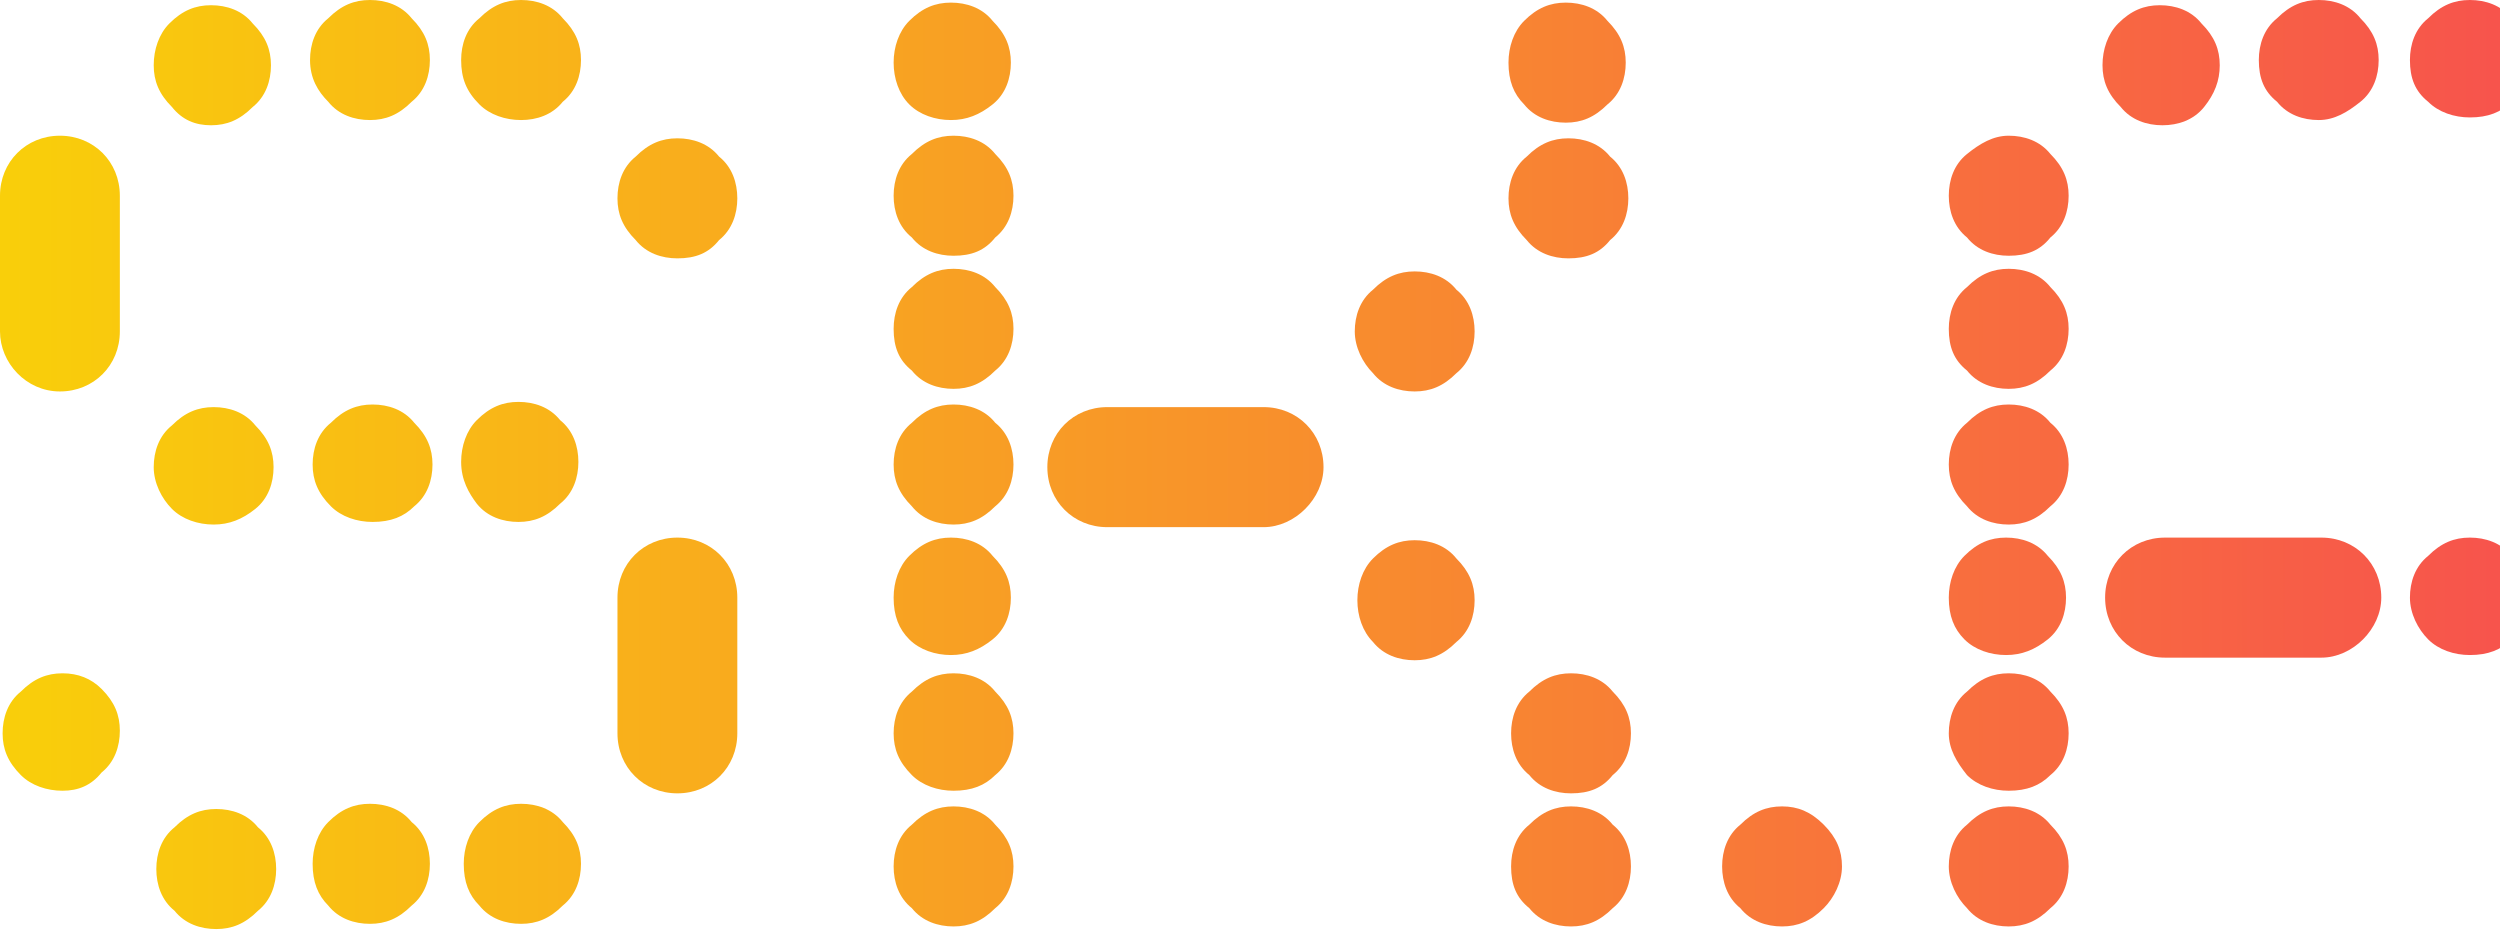
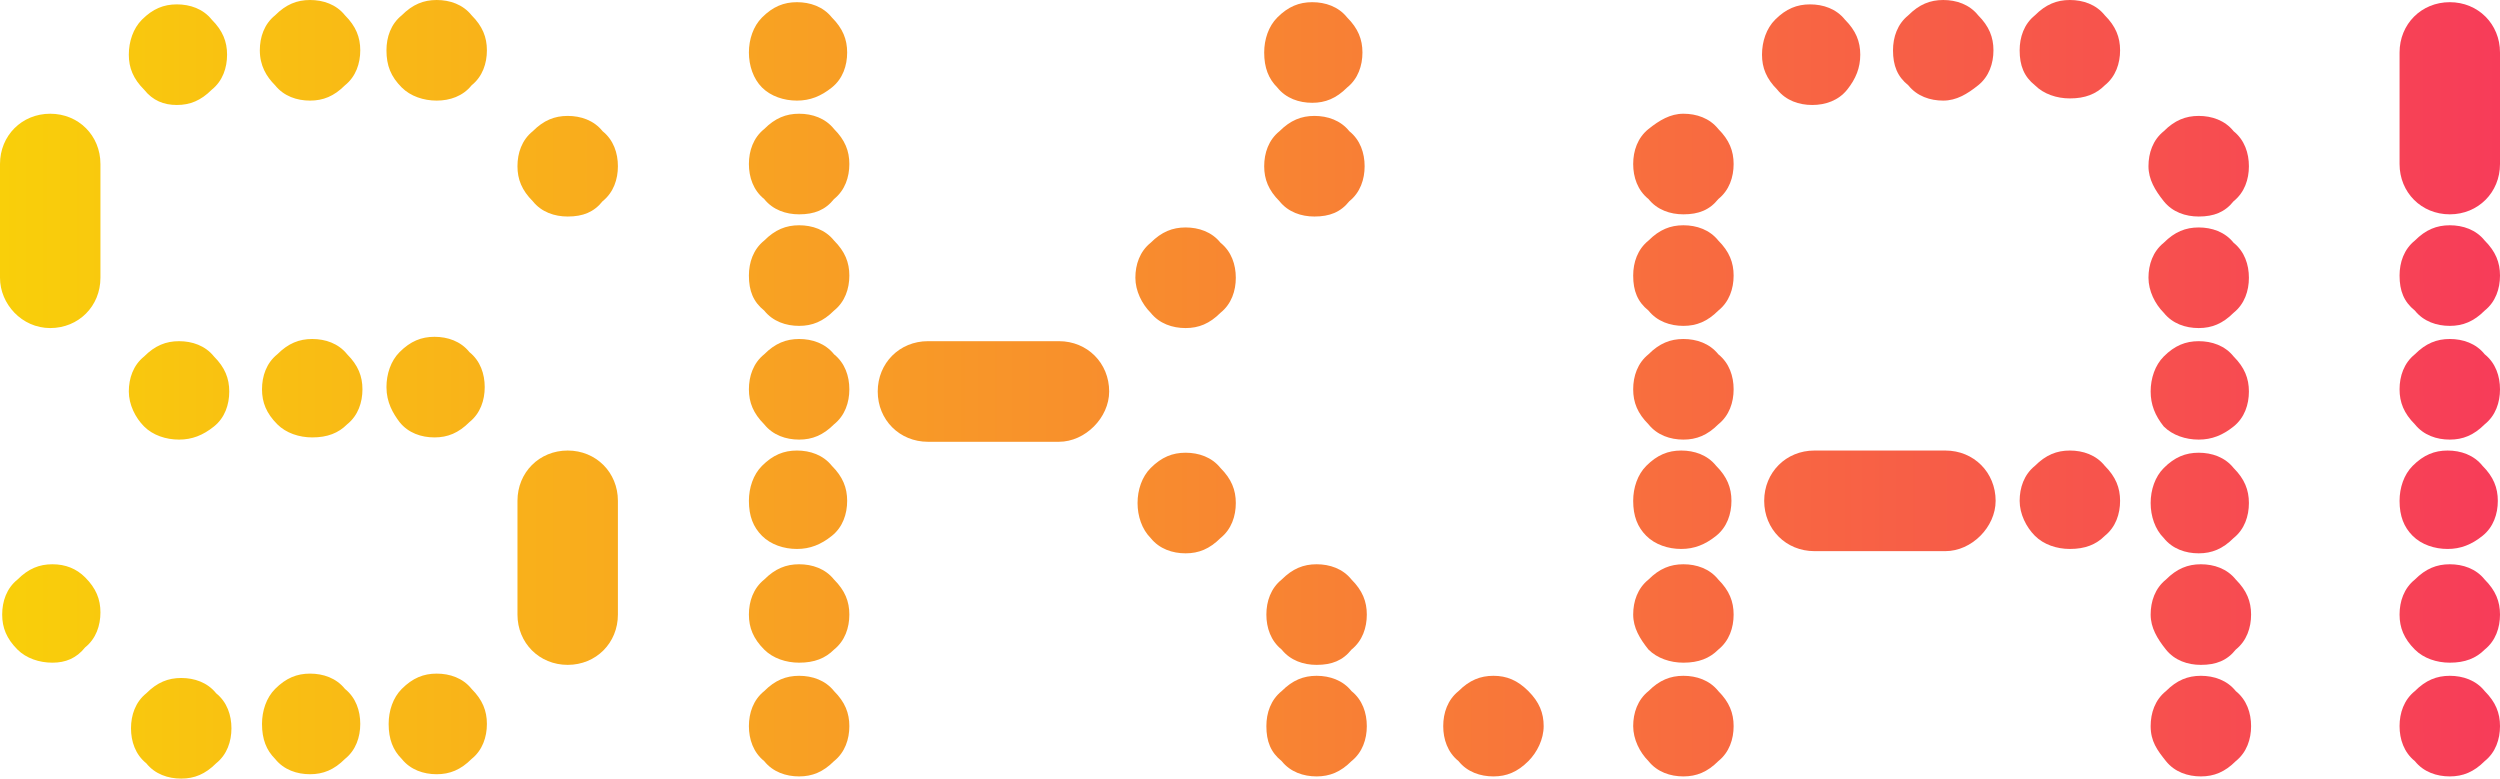
- <svg xmlns="http://www.w3.org/2000/svg" width="740" height="275" viewBox="0 0 740 275" fill="none">
-   <path d="M0.771 217.065C0.771 212.43 2.314 207.795 6.169 204.705C10.025 200.843 13.881 199.298 18.508 199.298C23.135 199.298 26.991 200.843 30.076 203.933C33.932 207.795 35.474 211.657 35.474 216.292C35.474 220.927 33.932 225.562 30.076 228.652C26.991 232.514 23.135 234.059 18.508 234.059C13.881 234.059 9.254 232.514 6.169 229.424C2.314 225.562 0.771 221.699 0.771 217.065ZM46.271 257.233C46.271 252.598 47.813 247.964 51.669 244.874C55.525 241.011 59.381 239.466 64.008 239.466C68.635 239.466 73.262 241.011 76.347 244.874C80.203 247.964 81.745 252.598 81.745 257.233C81.745 261.868 80.203 266.503 76.347 269.593C72.491 273.455 68.635 275 64.008 275C59.381 275 54.754 273.455 51.669 269.593C47.813 266.503 46.271 261.868 46.271 257.233ZM45.5 138.273C45.5 133.638 47.042 129.003 50.898 125.913C54.754 122.051 58.61 120.506 63.237 120.506C67.864 120.506 72.491 122.051 75.576 125.913C79.431 129.775 80.974 133.638 80.974 138.273C80.974 142.907 79.431 147.542 75.576 150.632C71.72 153.722 67.864 155.267 63.237 155.267C58.61 155.267 53.983 153.722 50.898 150.632C47.813 147.542 45.5 142.907 45.5 138.273ZM45.5 19.312C45.5 14.677 47.042 10.042 50.127 6.952C53.983 3.09 57.839 1.545 62.465 1.545C67.093 1.545 71.72 3.09 74.804 6.952C78.66 10.815 80.203 14.677 80.203 19.312C80.203 23.947 78.66 28.581 74.804 31.671C70.948 35.534 67.093 37.079 62.465 37.079C57.839 37.079 53.983 35.534 50.898 31.671C47.042 27.809 45.5 23.947 45.5 19.312ZM92.541 255.688C92.541 251.053 94.084 246.419 97.169 243.329C101.025 239.466 104.88 237.921 109.507 237.921C114.135 237.921 118.762 239.466 121.846 243.329C125.702 246.419 127.245 251.053 127.245 255.688C127.245 260.323 125.702 264.958 121.846 268.048C117.99 271.91 114.135 273.455 109.507 273.455C104.88 273.455 100.253 271.91 97.169 268.048C94.084 264.958 92.541 261.096 92.541 255.688ZM92.541 137.5C92.541 132.865 94.084 128.23 97.94 125.141C101.796 121.278 105.652 119.733 110.279 119.733C114.906 119.733 119.533 121.278 122.618 125.141C126.473 129.003 128.016 132.865 128.016 137.5C128.016 142.135 126.473 146.77 122.618 149.86C119.533 152.949 115.677 154.494 110.279 154.494C105.652 154.494 101.024 152.949 97.94 149.86C94.084 145.997 92.541 142.135 92.541 137.5ZM91.77 17.767C91.77 13.132 93.313 8.497 97.169 5.407C101.024 1.545 104.88 0 109.507 0C114.135 9.98454e-05 118.762 1.545 121.846 5.407C125.702 9.27 127.245 13.132 127.245 17.767C127.245 22.402 125.702 27.037 121.846 30.127C117.99 33.989 114.135 35.534 109.507 35.534C104.88 35.534 100.253 33.989 97.169 30.127C94.084 27.037 91.77 23.174 91.77 17.767ZM137.27 255.688C137.27 251.053 138.812 246.419 141.897 243.329C145.753 239.466 149.609 237.921 154.236 237.921C158.863 237.921 163.49 239.466 166.575 243.329C170.431 247.191 171.973 251.053 171.973 255.688C171.973 260.323 170.431 264.958 166.575 268.048C162.719 271.91 158.863 273.455 154.236 273.455C149.609 273.455 144.982 271.91 141.897 268.048C138.812 264.958 137.27 261.096 137.27 255.688ZM136.499 136.728C136.499 132.093 138.041 127.458 141.126 124.368C144.982 120.506 148.838 118.961 153.465 118.961C158.092 118.961 162.719 120.506 165.804 124.368C169.659 127.458 171.202 132.093 171.202 136.728C171.202 141.362 169.659 145.997 165.804 149.087C161.948 152.949 158.092 154.494 153.465 154.494C148.838 154.494 144.211 152.949 141.126 149.087C138.812 145.997 136.499 142.135 136.499 136.728ZM136.499 17.767C136.499 13.132 138.041 8.497 141.897 5.407C145.753 1.545 149.609 9.82922e-05 154.236 9.80896e-05C158.863 9.7887e-05 163.49 1.545 166.575 5.407C170.431 9.27 171.973 13.132 171.973 17.767C171.973 22.402 170.431 27.037 166.575 30.127C163.49 33.989 158.863 35.534 154.236 35.534C149.609 35.534 144.982 33.989 141.897 30.899C138.041 27.037 136.499 23.174 136.499 17.767ZM182.769 58.708C182.769 54.073 184.312 49.438 188.168 46.348C192.024 42.486 195.88 40.941 200.507 40.941C205.134 40.941 209.761 42.486 212.845 46.348C216.701 49.438 218.244 54.073 218.244 58.708C218.244 63.343 216.701 67.978 212.845 71.067C209.761 74.93 205.905 76.475 200.507 76.475C195.88 76.475 191.252 74.93 188.168 71.067C184.312 67.205 182.769 63.343 182.769 58.708Z" fill="url(#paint0_linear_2801_2586)" />
-   <path d="M264.514 256.461C264.514 251.826 266.057 247.191 269.913 244.101C273.768 240.239 277.624 238.694 282.251 238.694C286.879 238.694 291.506 240.239 294.59 244.101C298.446 247.964 299.989 251.826 299.989 256.461C299.989 261.096 298.446 265.731 294.59 268.82C290.734 272.683 286.879 274.228 282.251 274.228C277.624 274.228 272.997 272.683 269.913 268.82C266.057 265.731 264.514 261.096 264.514 256.461ZM264.514 217.065C264.514 212.43 266.057 207.795 269.913 204.705C273.768 200.843 277.624 199.298 282.251 199.298C286.879 199.298 291.506 200.843 294.59 204.705C298.446 208.568 299.989 212.43 299.989 217.065C299.989 221.7 298.446 226.334 294.59 229.424C291.506 232.514 287.65 234.059 282.251 234.059C277.624 234.059 272.997 232.514 269.913 229.424C266.057 225.562 264.514 221.7 264.514 217.065ZM264.514 176.896C264.514 172.261 266.057 167.627 269.141 164.537C272.997 160.674 276.853 159.129 281.48 159.129C286.107 159.129 290.734 160.674 293.819 164.537C297.675 168.399 299.217 172.261 299.217 176.896C299.217 181.531 297.675 186.166 293.819 189.256C289.963 192.346 286.107 193.891 281.48 193.891C276.853 193.891 272.226 192.346 269.141 189.256C266.057 186.166 264.514 182.304 264.514 176.896ZM264.514 137.5C264.514 132.865 266.057 128.231 269.913 125.141C273.768 121.278 277.624 119.733 282.251 119.733C286.879 119.733 291.506 121.278 294.59 125.141C298.446 128.231 299.989 132.865 299.989 137.5C299.989 142.135 298.446 146.77 294.59 149.86C290.734 153.722 286.879 155.267 282.251 155.267C277.624 155.267 272.997 153.722 269.913 149.86C266.057 145.997 264.514 142.135 264.514 137.5ZM264.514 97.332C264.514 92.697 266.057 88.062 269.913 84.972C273.768 81.11 277.624 79.565 282.251 79.565C286.879 79.565 291.506 81.11 294.59 84.972C298.446 88.835 299.989 92.697 299.989 97.332C299.989 101.967 298.446 106.601 294.59 109.691C290.734 113.554 286.879 115.099 282.251 115.099C277.624 115.099 272.997 113.554 269.913 109.691C266.057 106.601 264.514 102.739 264.514 97.332ZM264.514 57.936C264.514 53.301 266.057 48.666 269.913 45.576C273.768 41.714 277.624 40.169 282.251 40.169C286.879 40.169 291.506 41.714 294.59 45.576C298.446 49.438 299.989 53.301 299.989 57.936C299.989 62.571 298.446 67.205 294.59 70.295C291.506 74.157 287.65 75.703 282.251 75.703C277.624 75.703 272.997 74.157 269.913 70.295C266.057 67.205 264.514 62.571 264.514 57.936ZM264.514 18.54C264.514 13.905 266.057 9.27 269.141 6.18C272.997 2.318 276.853 0.773 281.48 0.773C286.107 0.773 290.734 2.318 293.819 6.18C297.675 10.042 299.217 13.905 299.217 18.54C299.217 23.174 297.675 27.809 293.819 30.899C289.963 33.989 286.107 35.534 281.48 35.534C276.853 35.534 272.226 33.989 269.141 30.899C266.057 27.809 264.514 23.174 264.514 18.54ZM447.284 256.461C447.284 251.826 448.826 247.191 452.682 244.101C456.538 240.239 460.394 238.694 465.021 238.694C469.648 238.694 474.275 240.239 477.36 244.101C481.216 247.191 482.758 251.826 482.758 256.461C482.758 261.096 481.216 265.73 477.36 268.82C473.504 272.683 469.648 274.228 465.021 274.228C460.394 274.228 455.767 272.683 452.682 268.82C448.826 265.73 447.284 261.868 447.284 256.461ZM447.284 217.065C447.284 212.43 448.826 207.795 452.682 204.705C456.538 200.843 460.394 199.298 465.021 199.298C469.648 199.298 474.275 200.843 477.36 204.705C481.216 208.568 482.758 212.43 482.758 217.065C482.758 221.7 481.216 226.334 477.36 229.424C474.275 233.287 470.419 234.832 465.021 234.832C460.394 234.832 455.767 233.287 452.682 229.424C448.826 226.334 447.284 221.7 447.284 217.065ZM401.784 177.669C401.784 173.034 403.327 168.399 406.411 165.309C410.267 161.447 414.123 159.902 418.75 159.902C423.377 159.902 428.004 161.447 431.089 165.309C434.945 169.172 436.487 173.034 436.487 177.669C436.487 182.304 434.945 186.938 431.089 190.028C427.233 193.891 423.377 195.436 418.75 195.436C414.123 195.436 409.496 193.891 406.411 190.028C403.327 186.938 401.784 182.304 401.784 177.669ZM401.013 98.104C401.013 93.469 402.555 88.835 406.411 85.745C410.267 81.882 414.123 80.337 418.75 80.337C423.377 80.337 428.004 81.882 431.089 85.745C434.945 88.835 436.487 93.469 436.487 98.104C436.487 102.739 434.945 107.374 431.089 110.464C427.233 114.326 423.377 115.871 418.75 115.871C414.123 115.871 409.496 114.326 406.411 110.464C403.327 107.374 401.013 102.739 401.013 98.104ZM446.513 58.708C446.513 54.073 448.055 49.438 451.911 46.349C455.767 42.486 459.623 40.941 464.25 40.941C468.877 40.941 473.504 42.486 476.589 46.349C480.444 49.438 481.987 54.073 481.987 58.708C481.987 63.343 480.444 67.978 476.589 71.068C473.504 74.93 469.648 76.475 464.25 76.475C459.623 76.475 454.996 74.93 451.911 71.068C448.055 67.205 446.513 63.343 446.513 58.708ZM446.513 18.54C446.513 13.905 448.055 9.27 451.14 6.18C454.996 2.318 458.851 0.773 463.479 0.773C468.106 0.773 472.733 2.318 475.817 6.18C479.673 10.042 481.216 13.905 481.216 18.54C481.216 23.174 479.673 27.809 475.817 30.899C471.961 34.761 468.106 36.306 463.479 36.306C458.851 36.306 454.224 34.761 451.14 30.899C448.055 27.809 446.513 23.947 446.513 18.54Z" fill="url(#paint1_linear_2801_2586)" />
-   <path d="M509.749 256.461C509.749 251.826 511.292 247.191 515.148 244.101C519.004 240.239 522.859 238.694 527.487 238.694C532.114 238.694 535.97 240.239 539.825 244.101C543.681 247.964 545.224 251.826 545.224 256.461C545.224 261.096 542.91 265.731 539.825 268.82C535.97 272.683 532.114 274.228 527.487 274.228C522.859 274.228 518.232 272.683 515.148 268.82C511.292 265.731 509.749 261.096 509.749 256.461Z" fill="url(#paint2_linear_2801_2586)" />
-   <path d="M847.526 256.461C847.526 251.826 849.068 247.191 852.924 244.101C856.78 240.239 860.636 238.694 865.263 238.694C869.89 238.694 874.517 240.239 877.602 244.101C881.458 247.964 883 251.826 883 256.461C883 261.096 881.458 265.731 877.602 268.82C873.746 272.683 869.89 274.228 865.263 274.228C860.636 274.228 856.009 272.683 852.924 268.82C849.068 265.731 847.526 261.096 847.526 256.461ZM847.526 217.065C847.526 212.43 849.068 207.795 852.924 204.705C856.78 200.843 860.636 199.298 865.263 199.298C869.89 199.298 874.517 200.843 877.602 204.705C881.458 208.568 883 212.43 883 217.065C883 221.7 881.458 226.334 877.602 229.424C874.517 232.514 870.661 234.059 865.263 234.059C860.636 234.059 856.009 232.514 852.924 229.424C849.068 225.562 847.526 221.7 847.526 217.065ZM847.526 176.896C847.526 172.261 849.068 167.627 852.153 164.537C856.009 160.674 859.865 159.129 864.492 159.129C869.119 159.129 873.746 160.674 876.831 164.537C880.686 168.399 882.229 172.261 882.229 176.896C882.229 181.531 880.686 186.166 876.831 189.256C872.975 192.346 869.119 193.891 864.492 193.891C859.865 193.891 855.238 192.346 852.153 189.256C849.068 186.166 847.526 182.304 847.526 176.896ZM847.526 137.5C847.526 132.865 849.068 128.231 852.924 125.141C856.78 121.278 860.636 119.733 865.263 119.733C869.89 119.733 874.517 121.278 877.602 125.141C881.458 128.231 883 132.865 883 137.5C883 142.135 881.458 146.77 877.602 149.86C873.746 153.722 869.89 155.267 865.263 155.267C860.636 155.267 856.009 153.722 852.924 149.86C849.068 145.997 847.526 142.135 847.526 137.5ZM847.526 97.332C847.526 92.697 849.068 88.062 852.924 84.972C856.78 81.11 860.636 79.565 865.263 79.565C869.89 79.565 874.517 81.11 877.602 84.972C881.458 88.835 883 92.697 883 97.332C883 101.967 881.458 106.601 877.602 109.691C873.746 113.554 869.89 115.099 865.263 115.099C860.636 115.099 856.009 113.554 852.924 109.691C849.068 106.601 847.526 102.739 847.526 97.332Z" fill="url(#paint3_linear_2801_2586)" />
-   <path d="M374.022 156.039H327.751C317.726 156.039 310.014 148.314 310.014 138.272C310.014 128.23 317.726 120.505 327.751 120.505H374.022C384.047 120.505 391.759 128.23 391.759 138.272C391.759 147.542 383.276 156.039 374.022 156.039Z" fill="url(#paint4_linear_2801_2586)" />
-   <path d="M576.842 256.461C576.842 251.826 578.384 247.191 582.24 244.101C586.096 240.239 589.952 238.694 594.579 238.694C599.206 238.694 603.833 240.239 606.918 244.101C610.774 247.964 612.316 251.826 612.316 256.461C612.316 261.096 610.774 265.731 606.918 268.82C603.062 272.683 599.206 274.228 594.579 274.228C589.952 274.228 585.325 272.683 582.24 268.82C579.155 265.731 576.842 261.096 576.842 256.461Z" fill="url(#paint5_linear_2801_2586)" />
-   <path d="M576.842 217.065C576.842 212.43 578.384 207.795 582.24 204.705C586.096 200.843 589.952 199.298 594.579 199.298C599.206 199.298 603.833 200.843 606.918 204.705C610.774 208.567 612.316 212.43 612.316 217.065C612.316 221.699 610.774 226.334 606.918 229.424C603.833 232.514 599.977 234.059 594.579 234.059C589.952 234.059 585.325 232.514 582.24 229.424C579.155 225.562 576.842 221.699 576.842 217.065Z" fill="url(#paint6_linear_2801_2586)" />
-   <path d="M576.842 176.896C576.842 172.261 578.384 167.626 581.469 164.536C585.325 160.674 589.181 159.129 593.808 159.129C598.435 159.129 603.062 160.674 606.147 164.536C610.003 168.399 611.545 172.261 611.545 176.896C611.545 181.531 610.003 186.166 606.147 189.256C602.291 192.345 598.435 193.89 593.808 193.89C589.181 193.89 584.554 192.345 581.469 189.256C578.384 186.166 576.842 182.303 576.842 176.896Z" fill="url(#paint7_linear_2801_2586)" />
-   <path d="M576.842 137.5C576.842 132.865 578.384 128.23 582.24 125.14C586.096 121.278 589.952 119.733 594.579 119.733C599.206 119.733 603.833 121.278 606.918 125.14C610.774 128.23 612.316 132.865 612.316 137.5C612.316 142.135 610.774 146.77 606.918 149.86C603.062 153.722 599.206 155.267 594.579 155.267C589.952 155.267 585.325 153.722 582.24 149.86C578.384 145.997 576.842 142.135 576.842 137.5Z" fill="url(#paint8_linear_2801_2586)" />
-   <path d="M576.842 97.332C576.842 92.697 578.384 88.062 582.24 84.972C586.096 81.11 589.952 79.565 594.579 79.565C599.206 79.565 603.833 81.11 606.918 84.972C610.774 88.835 612.316 92.697 612.316 97.332C612.316 101.967 610.774 106.602 606.918 109.691C603.062 113.554 599.206 115.099 594.579 115.099C589.952 115.099 585.325 113.554 582.24 109.691C578.384 106.602 576.842 102.739 576.842 97.332Z" fill="url(#paint9_linear_2801_2586)" />
-   <path d="M576.842 57.935C576.842 53.301 578.384 48.666 582.24 45.576C586.096 42.486 589.952 40.169 594.579 40.169C599.206 40.169 603.833 41.714 606.918 45.576C610.774 49.438 612.316 53.301 612.316 57.935C612.316 62.57 610.774 67.205 606.918 70.295C603.833 74.157 599.977 75.702 594.579 75.702C589.952 75.702 585.325 74.157 582.24 70.295C578.384 67.205 576.842 62.57 576.842 57.935Z" fill="url(#paint10_linear_2801_2586)" />
-   <path d="M622.341 19.312C622.341 14.677 623.884 10.042 626.969 6.952C630.824 3.09 634.68 1.545 639.307 1.545C643.934 1.545 648.561 3.09 651.646 6.952C655.502 10.815 657.044 14.677 657.044 19.312C657.044 23.947 655.502 27.809 652.417 31.671C649.333 35.534 644.706 37.079 640.078 37.079C635.451 37.079 630.824 35.534 627.74 31.671C623.884 27.809 622.341 23.947 622.341 19.312Z" fill="url(#paint11_linear_2801_2586)" />
-   <path d="M668.612 17.767C668.612 13.132 670.155 8.497 674.01 5.407C677.866 1.545 681.722 2.02595e-07 686.349 0C690.976 -2.02595e-07 695.603 1.545 698.688 5.407C702.544 9.27 704.086 13.132 704.086 17.767C704.086 22.402 702.544 27.037 698.688 30.126C694.832 33.216 690.976 35.534 686.349 35.534C681.722 35.534 677.095 33.989 674.01 30.126C670.155 27.037 668.612 23.174 668.612 17.767Z" fill="url(#paint12_linear_2801_2586)" />
-   <path d="M713.34 176.896C713.34 172.261 714.883 167.626 718.739 164.536C722.595 160.674 726.45 159.129 731.078 159.129C735.705 159.129 740.332 160.674 743.416 164.536C747.272 168.399 748.815 172.261 748.815 176.896C748.815 181.531 747.272 186.166 743.416 189.256C740.332 192.345 736.476 193.89 731.078 193.89C726.45 193.89 721.823 192.345 718.739 189.256C715.654 186.166 713.34 181.531 713.34 176.896Z" fill="url(#paint13_linear_2801_2586)" />
-   <path d="M713.34 17.767C713.34 13.132 714.883 8.497 718.739 5.408C722.595 1.545 726.45 0 731.078 0C735.705 0 740.332 1.545 743.416 5.408C747.272 9.27 748.815 13.132 748.815 17.767C748.815 22.402 747.272 27.037 743.416 30.127C740.332 33.217 736.476 34.761 731.078 34.761C726.45 34.761 721.823 33.217 718.739 30.127C714.883 27.037 713.34 23.174 713.34 17.767Z" fill="url(#paint14_linear_2801_2586)" />
-   <path d="M759.611 256.461C759.611 251.826 761.154 247.191 765.01 244.101C768.866 240.239 772.721 238.694 777.349 238.694C781.976 238.694 786.603 240.239 789.687 244.101C793.543 247.191 795.086 251.826 795.086 256.461C795.086 261.096 793.543 265.731 789.687 268.82C785.832 272.683 781.976 274.228 777.349 274.228C772.721 274.228 768.094 272.683 765.01 268.82C761.925 264.958 759.611 261.868 759.611 256.461Z" fill="url(#paint15_linear_2801_2586)" />
-   <path d="M759.611 217.065C759.611 212.43 761.154 207.795 765.009 204.705C768.865 200.843 772.721 199.298 777.348 199.298C781.975 199.298 786.602 200.843 789.687 204.705C793.543 208.568 795.085 212.43 795.085 217.065C795.085 221.7 793.543 226.335 789.687 229.424C786.602 233.287 782.747 234.832 777.348 234.832C772.721 234.832 768.094 233.287 765.009 229.424C761.925 225.562 759.611 221.7 759.611 217.065Z" fill="url(#paint16_linear_2801_2586)" />
-   <path d="M759.611 177.669C759.611 173.034 761.154 168.399 764.238 165.309C768.094 161.447 771.95 159.902 776.577 159.902C781.204 159.902 785.831 161.447 788.916 165.309C792.772 169.171 794.314 173.034 794.314 177.669C794.314 182.303 792.772 186.938 788.916 190.028C785.06 193.89 781.204 195.435 776.577 195.435C771.95 195.435 767.323 193.89 764.238 190.028C761.154 186.938 759.611 182.303 759.611 177.669Z" fill="url(#paint17_linear_2801_2586)" />
-   <path d="M759.611 138.272C759.611 133.638 761.154 129.003 764.238 125.913C768.094 122.051 771.95 120.506 776.577 120.506C781.204 120.506 785.831 122.051 788.916 125.913C792.772 129.775 794.314 133.638 794.314 138.272C794.314 142.907 792.772 147.542 788.916 150.632C785.06 153.722 781.204 155.267 776.577 155.267C771.95 155.267 767.323 153.722 764.238 150.632C761.154 146.77 759.611 142.907 759.611 138.272Z" fill="url(#paint18_linear_2801_2586)" />
-   <path d="M758.84 98.104C758.84 93.469 760.383 88.835 764.238 85.745C768.094 81.882 771.95 80.337 776.577 80.337C781.204 80.337 785.831 81.882 788.916 85.745C792.772 88.835 794.314 93.469 794.314 98.104C794.314 102.739 792.772 107.374 788.916 110.464C785.06 114.326 781.204 115.871 776.577 115.871C771.95 115.871 767.323 114.326 764.238 110.464C761.154 107.374 758.84 102.739 758.84 98.104Z" fill="url(#paint19_linear_2801_2586)" />
-   <path d="M758.84 58.708C758.84 54.074 760.383 49.439 764.238 46.349C768.094 42.486 771.95 40.941 776.577 40.941C781.204 40.941 785.831 42.486 788.916 46.349C792.772 49.439 794.314 54.074 794.314 58.708C794.314 63.343 792.772 67.978 788.916 71.068C785.831 74.93 781.976 76.475 776.577 76.475C771.95 76.475 767.323 74.93 764.238 71.068C761.154 67.206 758.84 63.343 758.84 58.708Z" fill="url(#paint20_linear_2801_2586)" />
-   <path d="M687.12 194.663H640.85C630.824 194.663 623.113 186.938 623.113 176.896C623.113 166.854 630.824 159.13 640.85 159.13H687.12C697.146 159.13 704.858 166.854 704.858 176.896C704.858 186.166 696.375 194.663 687.12 194.663Z" fill="url(#paint21_linear_2801_2586)" />
-   <path d="M847.526 57.936V18.54C847.526 8.497 855.237 0.773 865.263 0.773C875.288 0.773 883 8.497 883 18.54L883 57.936C883 67.978 875.288 75.702 865.263 75.702C855.237 75.702 847.526 67.978 847.526 57.936Z" fill="url(#paint22_linear_2801_2586)" />
-   <path d="M182.77 217.064V176.896C182.77 166.854 190.481 159.129 200.507 159.129C210.532 159.129 218.244 166.854 218.244 176.896V217.064C218.244 227.107 210.532 234.831 200.507 234.831C190.481 234.831 182.77 227.107 182.77 217.064Z" fill="url(#paint23_linear_2801_2586)" />
-   <path d="M1.75288e-06 98.104L0 57.936C-4.38221e-07 47.894 7.712 40.169 17.737 40.169C27.762 40.169 35.474 47.894 35.474 57.936V98.104C35.474 108.146 27.762 115.871 17.737 115.871C7.712 115.871 2.1574e-06 107.374 1.75288e-06 98.104Z" fill="url(#paint24_linear_2801_2586)" />
+ <svg xmlns="http://www.w3.org/2000/svg" width="883" height="275" viewBox="0 0 883 275" fill="none">
+   <path d="M0.771 217.065C0.771 212.43 2.314 207.795 6.169 204.705C10.025 200.843 13.881 199.298 18.508 199.298C23.135 199.298 26.991 200.843 30.076 203.933C33.932 207.795 35.474 211.657 35.474 216.292C35.474 220.927 33.932 225.562 30.076 228.652C26.991 232.514 23.135 234.059 18.508 234.059C13.881 234.059 9.254 232.514 6.169 229.424C2.314 225.562 0.771 221.699 0.771 217.065ZM46.271 257.233C46.271 252.598 47.813 247.964 51.669 244.874C55.525 241.011 59.381 239.466 64.008 239.466C68.635 239.466 73.262 241.011 76.347 244.874C80.203 247.964 81.745 252.598 81.745 257.233C81.745 261.868 80.203 266.503 76.347 269.593C72.491 273.455 68.635 275 64.008 275C59.381 275 54.754 273.455 51.669 269.593C47.813 266.503 46.271 261.868 46.271 257.233ZM45.5 138.273C45.5 133.638 47.042 129.003 50.898 125.913C54.754 122.051 58.61 120.506 63.237 120.506C67.864 120.506 72.491 122.051 75.576 125.913C79.431 129.775 80.974 133.638 80.974 138.273C80.974 142.907 79.431 147.542 75.576 150.632C71.72 153.722 67.864 155.267 63.237 155.267C58.61 155.267 53.983 153.722 50.898 150.632C47.813 147.542 45.5 142.907 45.5 138.273ZM45.5 19.312C45.5 14.677 47.042 10.042 50.127 6.952C53.983 3.09 57.839 1.545 62.465 1.545C67.093 1.545 71.72 3.09 74.804 6.952C78.66 10.815 80.203 14.677 80.203 19.312C80.203 23.947 78.66 28.581 74.804 31.671C70.948 35.534 67.093 37.079 62.465 37.079C57.839 37.079 53.983 35.534 50.898 31.671C47.042 27.809 45.5 23.947 45.5 19.312ZM92.541 255.688C92.541 251.053 94.084 246.419 97.169 243.329C101.025 239.466 104.88 237.921 109.507 237.921C114.135 237.921 118.762 239.466 121.846 243.329C125.702 246.419 127.245 251.053 127.245 255.688C127.245 260.323 125.702 264.958 121.846 268.048C117.99 271.91 114.135 273.455 109.507 273.455C104.88 273.455 100.253 271.91 97.169 268.048C94.084 264.958 92.541 261.096 92.541 255.688ZM92.541 137.5C92.541 132.865 94.084 128.23 97.94 125.141C101.796 121.278 105.652 119.733 110.279 119.733C114.906 119.733 119.533 121.278 122.618 125.141C126.473 129.003 128.016 132.865 128.016 137.5C128.016 142.135 126.473 146.77 122.618 149.86C119.533 152.949 115.677 154.494 110.279 154.494C105.652 154.494 101.024 152.949 97.94 149.86C94.084 145.997 92.541 142.135 92.541 137.5ZM91.77 17.767C91.77 13.132 93.313 8.497 97.169 5.407C101.024 1.545 104.88 0 109.507 0C114.135 9.98454e-05 118.762 1.545 121.846 5.407C125.702 9.27 127.245 13.132 127.245 17.767C127.245 22.402 125.702 27.037 121.846 30.127C117.99 33.989 114.135 35.534 109.507 35.534C104.88 35.534 100.253 33.989 97.169 30.127C94.084 27.037 91.77 23.174 91.77 17.767ZM137.27 255.688C137.27 251.053 138.812 246.419 141.897 243.329C145.753 239.466 149.609 237.921 154.236 237.921C158.863 237.921 163.49 239.466 166.575 243.329C170.431 247.191 171.973 251.053 171.973 255.688C171.973 260.323 170.431 264.958 166.575 268.048C162.719 271.91 158.863 273.455 154.236 273.455C149.609 273.455 144.982 271.91 141.897 268.048C138.812 264.958 137.27 261.096 137.27 255.688ZM136.499 136.728C136.499 132.093 138.041 127.458 141.126 124.368C144.982 120.506 148.838 118.961 153.465 118.961C158.092 118.961 162.719 120.506 165.804 124.368C169.659 127.458 171.202 132.093 171.202 136.728C171.202 141.362 169.659 145.997 165.804 149.087C161.948 152.949 158.092 154.494 153.465 154.494C148.838 154.494 144.211 152.949 141.126 149.087C138.812 145.997 136.499 142.135 136.499 136.728ZM136.499 17.767C136.499 13.132 138.041 8.497 141.897 5.407C145.753 1.545 149.609 9.82922e-05 154.236 9.80896e-05C158.863 9.7887e-05 163.49 1.545 166.575 5.407C170.431 9.27 171.973 13.132 171.973 17.767C171.973 22.402 170.431 27.037 166.575 30.127C163.49 33.989 158.863 35.534 154.236 35.534C149.609 35.534 144.982 33.989 141.897 30.899C138.041 27.037 136.499 23.174 136.499 17.767ZM182.769 58.708C182.769 54.073 184.312 49.438 188.168 46.348C192.024 42.486 195.88 40.941 200.507 40.941C205.134 40.941 209.761 42.486 212.845 46.348C216.701 49.438 218.244 54.073 218.244 58.708C218.244 63.343 216.701 67.978 212.845 71.067C209.761 74.93 205.905 76.475 200.507 76.475C195.88 76.475 191.252 74.93 188.168 71.067C184.312 67.205 182.769 63.343 182.769 58.708Z" fill="url(#paint0_linear_2805_2884)" />
+   <path d="M264.514 256.461C264.514 251.826 266.057 247.191 269.913 244.101C273.768 240.239 277.624 238.694 282.251 238.694C286.879 238.694 291.506 240.239 294.59 244.101C298.446 247.964 299.989 251.826 299.989 256.461C299.989 261.096 298.446 265.731 294.59 268.82C290.734 272.683 286.879 274.228 282.251 274.228C277.624 274.228 272.997 272.683 269.913 268.82C266.057 265.731 264.514 261.096 264.514 256.461ZM264.514 217.065C264.514 212.43 266.057 207.795 269.913 204.705C273.768 200.843 277.624 199.298 282.251 199.298C286.879 199.298 291.506 200.843 294.59 204.705C298.446 208.568 299.989 212.43 299.989 217.065C299.989 221.7 298.446 226.334 294.59 229.424C291.506 232.514 287.65 234.059 282.251 234.059C277.624 234.059 272.997 232.514 269.913 229.424C266.057 225.562 264.514 221.7 264.514 217.065ZM264.514 176.896C264.514 172.261 266.057 167.627 269.141 164.537C272.997 160.674 276.853 159.129 281.48 159.129C286.107 159.129 290.734 160.674 293.819 164.537C297.675 168.399 299.217 172.261 299.217 176.896C299.217 181.531 297.675 186.166 293.819 189.256C289.963 192.346 286.107 193.891 281.48 193.891C276.853 193.891 272.226 192.346 269.141 189.256C266.057 186.166 264.514 182.304 264.514 176.896ZM264.514 137.5C264.514 132.865 266.057 128.231 269.913 125.141C273.768 121.278 277.624 119.733 282.251 119.733C286.879 119.733 291.506 121.278 294.59 125.141C298.446 128.231 299.989 132.865 299.989 137.5C299.989 142.135 298.446 146.77 294.59 149.86C290.734 153.722 286.879 155.267 282.251 155.267C277.624 155.267 272.997 153.722 269.913 149.86C266.057 145.997 264.514 142.135 264.514 137.5ZM264.514 97.332C264.514 92.697 266.057 88.062 269.913 84.972C273.768 81.11 277.624 79.565 282.251 79.565C286.879 79.565 291.506 81.11 294.59 84.972C298.446 88.835 299.989 92.697 299.989 97.332C299.989 101.967 298.446 106.601 294.59 109.691C290.734 113.554 286.879 115.099 282.251 115.099C277.624 115.099 272.997 113.554 269.913 109.691C266.057 106.601 264.514 102.739 264.514 97.332ZM264.514 57.936C264.514 53.301 266.057 48.666 269.913 45.576C273.768 41.714 277.624 40.169 282.251 40.169C286.879 40.169 291.506 41.714 294.59 45.576C298.446 49.438 299.989 53.301 299.989 57.936C299.989 62.571 298.446 67.205 294.59 70.295C291.506 74.157 287.65 75.703 282.251 75.703C277.624 75.703 272.997 74.157 269.913 70.295C266.057 67.205 264.514 62.571 264.514 57.936ZM264.514 18.54C264.514 13.905 266.057 9.27 269.141 6.18C272.997 2.318 276.853 0.773 281.48 0.773C286.107 0.773 290.734 2.318 293.819 6.18C297.675 10.042 299.217 13.905 299.217 18.54C299.217 23.174 297.675 27.809 293.819 30.899C289.963 33.989 286.107 35.534 281.48 35.534C276.853 35.534 272.226 33.989 269.141 30.899C266.057 27.809 264.514 23.174 264.514 18.54ZM447.284 256.461C447.284 251.826 448.826 247.191 452.682 244.101C456.538 240.239 460.394 238.694 465.021 238.694C469.648 238.694 474.275 240.239 477.36 244.101C481.216 247.191 482.758 251.826 482.758 256.461C482.758 261.096 481.216 265.73 477.36 268.82C473.504 272.683 469.648 274.228 465.021 274.228C460.394 274.228 455.767 272.683 452.682 268.82C448.826 265.73 447.284 261.868 447.284 256.461ZM447.284 217.065C447.284 212.43 448.826 207.795 452.682 204.705C456.538 200.843 460.394 199.298 465.021 199.298C469.648 199.298 474.275 200.843 477.36 204.705C481.216 208.568 482.758 212.43 482.758 217.065C482.758 221.7 481.216 226.334 477.36 229.424C474.275 233.287 470.419 234.832 465.021 234.832C460.394 234.832 455.767 233.287 452.682 229.424C448.826 226.334 447.284 221.7 447.284 217.065ZM401.784 177.669C401.784 173.034 403.327 168.399 406.411 165.309C410.267 161.447 414.123 159.902 418.75 159.902C423.377 159.902 428.004 161.447 431.089 165.309C434.945 169.172 436.487 173.034 436.487 177.669C436.487 182.304 434.945 186.938 431.089 190.028C427.233 193.891 423.377 195.436 418.75 195.436C414.123 195.436 409.496 193.891 406.411 190.028C403.327 186.938 401.784 182.304 401.784 177.669ZM401.013 98.104C401.013 93.469 402.555 88.835 406.411 85.745C410.267 81.882 414.123 80.337 418.75 80.337C423.377 80.337 428.004 81.882 431.089 85.745C434.945 88.835 436.487 93.469 436.487 98.104C436.487 102.739 434.945 107.374 431.089 110.464C427.233 114.326 423.377 115.871 418.75 115.871C414.123 115.871 409.496 114.326 406.411 110.464C403.327 107.374 401.013 102.739 401.013 98.104ZM446.513 58.708C446.513 54.073 448.055 49.438 451.911 46.349C455.767 42.486 459.623 40.941 464.25 40.941C468.877 40.941 473.504 42.486 476.589 46.349C480.444 49.438 481.987 54.073 481.987 58.708C481.987 63.343 480.444 67.978 476.589 71.068C473.504 74.93 469.648 76.475 464.25 76.475C459.623 76.475 454.996 74.93 451.911 71.068C448.055 67.205 446.513 63.343 446.513 58.708ZM446.513 18.54C446.513 13.905 448.055 9.27 451.14 6.18C454.996 2.318 458.851 0.773 463.479 0.773C468.106 0.773 472.733 2.318 475.817 6.18C479.673 10.042 481.216 13.905 481.216 18.54C481.216 23.174 479.673 27.809 475.817 30.899C471.961 34.761 468.106 36.306 463.479 36.306C458.851 36.306 454.224 34.761 451.14 30.899C448.055 27.809 446.513 23.947 446.513 18.54Z" fill="url(#paint1_linear_2805_2884)" />
+   <path d="M509.749 256.461C509.749 251.826 511.292 247.191 515.148 244.101C519.004 240.239 522.859 238.694 527.487 238.694C532.114 238.694 535.97 240.239 539.825 244.101C543.681 247.964 545.224 251.826 545.224 256.461C545.224 261.096 542.91 265.731 539.825 268.82C535.97 272.683 532.114 274.228 527.487 274.228C522.859 274.228 518.232 272.683 515.148 268.82C511.292 265.731 509.749 261.096 509.749 256.461Z" fill="url(#paint2_linear_2805_2884)" />
+   <path d="M847.526 256.461C847.526 251.826 849.068 247.191 852.924 244.101C856.78 240.239 860.636 238.694 865.263 238.694C869.89 238.694 874.517 240.239 877.602 244.101C881.458 247.964 883 251.826 883 256.461C883 261.096 881.458 265.731 877.602 268.82C873.746 272.683 869.89 274.228 865.263 274.228C860.636 274.228 856.009 272.683 852.924 268.82C849.068 265.731 847.526 261.096 847.526 256.461ZM847.526 217.065C847.526 212.43 849.068 207.795 852.924 204.705C856.78 200.843 860.636 199.298 865.263 199.298C869.89 199.298 874.517 200.843 877.602 204.705C881.458 208.568 883 212.43 883 217.065C883 221.7 881.458 226.334 877.602 229.424C874.517 232.514 870.661 234.059 865.263 234.059C860.636 234.059 856.009 232.514 852.924 229.424C849.068 225.562 847.526 221.7 847.526 217.065ZM847.526 176.896C847.526 172.261 849.068 167.627 852.153 164.537C856.009 160.674 859.865 159.129 864.492 159.129C869.119 159.129 873.746 160.674 876.831 164.537C880.686 168.399 882.229 172.261 882.229 176.896C882.229 181.531 880.686 186.166 876.831 189.256C872.975 192.346 869.119 193.891 864.492 193.891C859.865 193.891 855.238 192.346 852.153 189.256C849.068 186.166 847.526 182.304 847.526 176.896ZM847.526 137.5C847.526 132.865 849.068 128.231 852.924 125.141C856.78 121.278 860.636 119.733 865.263 119.733C869.89 119.733 874.517 121.278 877.602 125.141C881.458 128.231 883 132.865 883 137.5C883 142.135 881.458 146.77 877.602 149.86C873.746 153.722 869.89 155.267 865.263 155.267C860.636 155.267 856.009 153.722 852.924 149.86C849.068 145.997 847.526 142.135 847.526 137.5ZM847.526 97.332C847.526 92.697 849.068 88.062 852.924 84.972C856.78 81.11 860.636 79.565 865.263 79.565C869.89 79.565 874.517 81.11 877.602 84.972C881.458 88.835 883 92.697 883 97.332C883 101.967 881.458 106.601 877.602 109.691C873.746 113.554 869.89 115.099 865.263 115.099C860.636 115.099 856.009 113.554 852.924 109.691C849.068 106.601 847.526 102.739 847.526 97.332Z" fill="url(#paint3_linear_2805_2884)" />
+   <path d="M374.022 156.039H327.751C317.726 156.039 310.014 148.314 310.014 138.272C310.014 128.23 317.726 120.505 327.751 120.505H374.022C384.047 120.505 391.759 128.23 391.759 138.272C391.759 147.542 383.276 156.039 374.022 156.039Z" fill="url(#paint4_linear_2805_2884)" />
+   <path d="M576.842 256.461C576.842 251.826 578.384 247.191 582.24 244.101C586.096 240.239 589.952 238.694 594.579 238.694C599.206 238.694 603.833 240.239 606.918 244.101C610.774 247.964 612.316 251.826 612.316 256.461C612.316 261.096 610.774 265.731 606.918 268.82C603.062 272.683 599.206 274.228 594.579 274.228C589.952 274.228 585.325 272.683 582.24 268.82C579.155 265.731 576.842 261.096 576.842 256.461Z" fill="url(#paint5_linear_2805_2884)" />
+   <path d="M576.842 217.065C576.842 212.43 578.384 207.795 582.24 204.705C586.096 200.843 589.952 199.298 594.579 199.298C599.206 199.298 603.833 200.843 606.918 204.705C610.774 208.567 612.316 212.43 612.316 217.065C612.316 221.699 610.774 226.334 606.918 229.424C603.833 232.514 599.977 234.059 594.579 234.059C589.952 234.059 585.325 232.514 582.24 229.424C579.155 225.562 576.842 221.699 576.842 217.065Z" fill="url(#paint6_linear_2805_2884)" />
+   <path d="M576.842 176.896C576.842 172.261 578.384 167.626 581.469 164.536C585.325 160.674 589.181 159.129 593.808 159.129C598.435 159.129 603.062 160.674 606.147 164.536C610.003 168.399 611.545 172.261 611.545 176.896C611.545 181.531 610.003 186.166 606.147 189.256C602.291 192.345 598.435 193.89 593.808 193.89C589.181 193.89 584.554 192.345 581.469 189.256C578.384 186.166 576.842 182.303 576.842 176.896Z" fill="url(#paint7_linear_2805_2884)" />
+   <path d="M576.842 137.5C576.842 132.865 578.384 128.23 582.24 125.14C586.096 121.278 589.952 119.733 594.579 119.733C599.206 119.733 603.833 121.278 606.918 125.14C610.774 128.23 612.316 132.865 612.316 137.5C612.316 142.135 610.774 146.77 606.918 149.86C603.062 153.722 599.206 155.267 594.579 155.267C589.952 155.267 585.325 153.722 582.24 149.86C578.384 145.997 576.842 142.135 576.842 137.5Z" fill="url(#paint8_linear_2805_2884)" />
+   <path d="M576.842 97.332C576.842 92.697 578.384 88.062 582.24 84.972C586.096 81.11 589.952 79.565 594.579 79.565C599.206 79.565 603.833 81.11 606.918 84.972C610.774 88.835 612.316 92.697 612.316 97.332C612.316 101.967 610.774 106.602 606.918 109.691C603.062 113.554 599.206 115.099 594.579 115.099C589.952 115.099 585.325 113.554 582.24 109.691C578.384 106.602 576.842 102.739 576.842 97.332Z" fill="url(#paint9_linear_2805_2884)" />
+   <path d="M576.842 57.935C576.842 53.301 578.384 48.666 582.24 45.576C586.096 42.486 589.952 40.169 594.579 40.169C599.206 40.169 603.833 41.714 606.918 45.576C610.774 49.438 612.316 53.301 612.316 57.935C612.316 62.57 610.774 67.205 606.918 70.295C603.833 74.157 599.977 75.702 594.579 75.702C589.952 75.702 585.325 74.157 582.24 70.295C578.384 67.205 576.842 62.57 576.842 57.935Z" fill="url(#paint10_linear_2805_2884)" />
+   <path d="M622.341 19.312C622.341 14.677 623.884 10.042 626.969 6.952C630.824 3.09 634.68 1.545 639.307 1.545C643.934 1.545 648.561 3.09 651.646 6.952C655.502 10.815 657.044 14.677 657.044 19.312C657.044 23.947 655.502 27.809 652.417 31.671C649.333 35.534 644.706 37.079 640.078 37.079C635.451 37.079 630.824 35.534 627.74 31.671C623.884 27.809 622.341 23.947 622.341 19.312Z" fill="url(#paint11_linear_2805_2884)" />
+   <path d="M668.612 17.767C668.612 13.132 670.155 8.497 674.01 5.407C677.866 1.545 681.722 2.02595e-07 686.349 0C690.976 -2.02595e-07 695.603 1.545 698.688 5.407C702.544 9.27 704.086 13.132 704.086 17.767C704.086 22.402 702.544 27.037 698.688 30.126C694.832 33.216 690.976 35.534 686.349 35.534C681.722 35.534 677.095 33.989 674.01 30.126C670.155 27.037 668.612 23.174 668.612 17.767Z" fill="url(#paint12_linear_2805_2884)" />
+   <path d="M713.34 176.896C713.34 172.261 714.883 167.626 718.739 164.536C722.595 160.674 726.45 159.129 731.078 159.129C735.705 159.129 740.332 160.674 743.416 164.536C747.272 168.399 748.815 172.261 748.815 176.896C748.815 181.531 747.272 186.166 743.416 189.256C740.332 192.345 736.476 193.89 731.078 193.89C726.45 193.89 721.823 192.345 718.739 189.256C715.654 186.166 713.34 181.531 713.34 176.896Z" fill="url(#paint13_linear_2805_2884)" />
+   <path d="M713.34 17.767C713.34 13.132 714.883 8.497 718.739 5.408C722.595 1.545 726.45 0 731.078 0C735.705 0 740.332 1.545 743.416 5.408C747.272 9.27 748.815 13.132 748.815 17.767C748.815 22.402 747.272 27.037 743.416 30.127C740.332 33.217 736.476 34.761 731.078 34.761C726.45 34.761 721.823 33.217 718.739 30.127C714.883 27.037 713.34 23.174 713.34 17.767Z" fill="url(#paint14_linear_2805_2884)" />
+   <path d="M759.611 256.461C759.611 251.826 761.154 247.191 765.01 244.101C768.866 240.239 772.721 238.694 777.349 238.694C781.976 238.694 786.603 240.239 789.687 244.101C793.543 247.191 795.086 251.826 795.086 256.461C795.086 261.096 793.543 265.731 789.687 268.82C785.832 272.683 781.976 274.228 777.349 274.228C772.721 274.228 768.094 272.683 765.01 268.82C761.925 264.958 759.611 261.868 759.611 256.461Z" fill="url(#paint15_linear_2805_2884)" />
+   <path d="M759.611 217.065C759.611 212.43 761.154 207.795 765.009 204.705C768.865 200.843 772.721 199.298 777.348 199.298C781.975 199.298 786.602 200.843 789.687 204.705C793.543 208.568 795.085 212.43 795.085 217.065C795.085 221.7 793.543 226.335 789.687 229.424C786.602 233.287 782.747 234.832 777.348 234.832C772.721 234.832 768.094 233.287 765.009 229.424C761.925 225.562 759.611 221.7 759.611 217.065Z" fill="url(#paint16_linear_2805_2884)" />
+   <path d="M759.611 177.669C759.611 173.034 761.154 168.399 764.238 165.309C768.094 161.447 771.95 159.902 776.577 159.902C781.204 159.902 785.831 161.447 788.916 165.309C792.772 169.171 794.314 173.034 794.314 177.669C794.314 182.303 792.772 186.938 788.916 190.028C785.06 193.89 781.204 195.435 776.577 195.435C771.95 195.435 767.323 193.89 764.238 190.028C761.154 186.938 759.611 182.303 759.611 177.669Z" fill="url(#paint17_linear_2805_2884)" />
+   <path d="M759.611 138.272C759.611 133.638 761.154 129.003 764.238 125.913C768.094 122.051 771.95 120.506 776.577 120.506C781.204 120.506 785.831 122.051 788.916 125.913C792.772 129.775 794.314 133.638 794.314 138.272C794.314 142.907 792.772 147.542 788.916 150.632C785.06 153.722 781.204 155.267 776.577 155.267C771.95 155.267 767.323 153.722 764.238 150.632C761.154 146.77 759.611 142.907 759.611 138.272Z" fill="url(#paint18_linear_2805_2884)" />
+   <path d="M758.84 98.104C758.84 93.469 760.383 88.835 764.238 85.745C768.094 81.882 771.95 80.337 776.577 80.337C781.204 80.337 785.831 81.882 788.916 85.745C792.772 88.835 794.314 93.469 794.314 98.104C794.314 102.739 792.772 107.374 788.916 110.464C785.06 114.326 781.204 115.871 776.577 115.871C771.95 115.871 767.323 114.326 764.238 110.464C761.154 107.374 758.84 102.739 758.84 98.104Z" fill="url(#paint19_linear_2805_2884)" />
+   <path d="M758.84 58.708C758.84 54.074 760.383 49.439 764.238 46.349C768.094 42.486 771.95 40.941 776.577 40.941C781.204 40.941 785.831 42.486 788.916 46.349C792.772 49.439 794.314 54.074 794.314 58.708C794.314 63.343 792.772 67.978 788.916 71.068C785.831 74.93 781.976 76.475 776.577 76.475C771.95 76.475 767.323 74.93 764.238 71.068C761.154 67.206 758.84 63.343 758.84 58.708Z" fill="url(#paint20_linear_2805_2884)" />
+   <path d="M687.12 194.663H640.85C630.824 194.663 623.113 186.938 623.113 176.896C623.113 166.854 630.824 159.13 640.85 159.13H687.12C697.146 159.13 704.858 166.854 704.858 176.896C704.858 186.166 696.375 194.663 687.12 194.663Z" fill="url(#paint21_linear_2805_2884)" />
+   <path d="M847.526 57.936V18.54C847.526 8.497 855.237 0.773 865.263 0.773C875.288 0.773 883 8.497 883 18.54L883 57.936C883 67.978 875.288 75.702 865.263 75.702C855.237 75.702 847.526 67.978 847.526 57.936Z" fill="url(#paint22_linear_2805_2884)" />
+   <path d="M182.77 217.064V176.896C182.77 166.854 190.481 159.129 200.507 159.129C210.532 159.129 218.244 166.854 218.244 176.896V217.064C218.244 227.107 210.532 234.831 200.507 234.831C190.481 234.831 182.77 227.107 182.77 217.064Z" fill="url(#paint23_linear_2805_2884)" />
+   <path d="M1.75288e-06 98.104L0 57.936C-4.38221e-07 47.894 7.712 40.169 17.737 40.169C27.762 40.169 35.474 47.894 35.474 57.936V98.104C35.474 108.146 27.762 115.871 17.737 115.871C7.712 115.871 2.1574e-06 107.374 1.75288e-06 98.104Z" fill="url(#paint24_linear_2805_2884)" />
  <defs>
-     <linearGradient id="paint0_linear_2801_2586" x1="0" y1="137.5" x2="883" y2="137.5" gradientUnits="userSpaceOnUse">
+     <linearGradient id="paint0_linear_2805_2884" x1="0" y1="137.5" x2="883" y2="137.5" gradientUnits="userSpaceOnUse">
      <stop stop-color="#F9CF0A" />
      <stop offset="1" stop-color="#F73C59" />
    </linearGradient>
-     <linearGradient id="paint1_linear_2801_2586" x1="0" y1="137.5" x2="883" y2="137.5" gradientUnits="userSpaceOnUse">
+     <linearGradient id="paint1_linear_2805_2884" x1="0" y1="137.5" x2="883" y2="137.5" gradientUnits="userSpaceOnUse">
      <stop stop-color="#F9CF0A" />
      <stop offset="1" stop-color="#F73C59" />
    </linearGradient>
-     <linearGradient id="paint2_linear_2801_2586" x1="0" y1="137.5" x2="883" y2="137.5" gradientUnits="userSpaceOnUse">
+     <linearGradient id="paint2_linear_2805_2884" x1="0" y1="137.5" x2="883" y2="137.5" gradientUnits="userSpaceOnUse">
      <stop stop-color="#F9CF0A" />
      <stop offset="1" stop-color="#F73C59" />
    </linearGradient>
-     <linearGradient id="paint3_linear_2801_2586" x1="0" y1="137.5" x2="883" y2="137.5" gradientUnits="userSpaceOnUse">
+     <linearGradient id="paint3_linear_2805_2884" x1="0" y1="137.5" x2="883" y2="137.5" gradientUnits="userSpaceOnUse">
      <stop stop-color="#F9CF0A" />
      <stop offset="1" stop-color="#F73C59" />
    </linearGradient>
-     <linearGradient id="paint4_linear_2801_2586" x1="0" y1="137.5" x2="883" y2="137.5" gradientUnits="userSpaceOnUse">
+     <linearGradient id="paint4_linear_2805_2884" x1="0" y1="137.5" x2="883" y2="137.5" gradientUnits="userSpaceOnUse">
      <stop stop-color="#F9CF0A" />
      <stop offset="1" stop-color="#F73C59" />
    </linearGradient>
-     <linearGradient id="paint5_linear_2801_2586" x1="0" y1="137.5" x2="883" y2="137.5" gradientUnits="userSpaceOnUse">
+     <linearGradient id="paint5_linear_2805_2884" x1="0" y1="137.5" x2="883" y2="137.5" gradientUnits="userSpaceOnUse">
      <stop stop-color="#F9CF0A" />
      <stop offset="1" stop-color="#F73C59" />
    </linearGradient>
-     <linearGradient id="paint6_linear_2801_2586" x1="0" y1="137.5" x2="883" y2="137.5" gradientUnits="userSpaceOnUse">
+     <linearGradient id="paint6_linear_2805_2884" x1="0" y1="137.5" x2="883" y2="137.5" gradientUnits="userSpaceOnUse">
      <stop stop-color="#F9CF0A" />
      <stop offset="1" stop-color="#F73C59" />
    </linearGradient>
-     <linearGradient id="paint7_linear_2801_2586" x1="0" y1="137.5" x2="883" y2="137.5" gradientUnits="userSpaceOnUse">
+     <linearGradient id="paint7_linear_2805_2884" x1="0" y1="137.5" x2="883" y2="137.5" gradientUnits="userSpaceOnUse">
      <stop stop-color="#F9CF0A" />
      <stop offset="1" stop-color="#F73C59" />
    </linearGradient>
-     <linearGradient id="paint8_linear_2801_2586" x1="0" y1="137.5" x2="883" y2="137.5" gradientUnits="userSpaceOnUse">
+     <linearGradient id="paint8_linear_2805_2884" x1="0" y1="137.5" x2="883" y2="137.5" gradientUnits="userSpaceOnUse">
      <stop stop-color="#F9CF0A" />
      <stop offset="1" stop-color="#F73C59" />
    </linearGradient>
-     <linearGradient id="paint9_linear_2801_2586" x1="0" y1="137.5" x2="883" y2="137.5" gradientUnits="userSpaceOnUse">
+     <linearGradient id="paint9_linear_2805_2884" x1="0" y1="137.5" x2="883" y2="137.5" gradientUnits="userSpaceOnUse">
      <stop stop-color="#F9CF0A" />
      <stop offset="1" stop-color="#F73C59" />
    </linearGradient>
-     <linearGradient id="paint10_linear_2801_2586" x1="0" y1="137.5" x2="883" y2="137.5" gradientUnits="userSpaceOnUse">
+     <linearGradient id="paint10_linear_2805_2884" x1="0" y1="137.5" x2="883" y2="137.5" gradientUnits="userSpaceOnUse">
      <stop stop-color="#F9CF0A" />
      <stop offset="1" stop-color="#F73C59" />
    </linearGradient>
-     <linearGradient id="paint11_linear_2801_2586" x1="0" y1="137.5" x2="883" y2="137.5" gradientUnits="userSpaceOnUse">
+     <linearGradient id="paint11_linear_2805_2884" x1="0" y1="137.5" x2="883" y2="137.5" gradientUnits="userSpaceOnUse">
      <stop stop-color="#F9CF0A" />
      <stop offset="1" stop-color="#F73C59" />
    </linearGradient>
-     <linearGradient id="paint12_linear_2801_2586" x1="0" y1="137.5" x2="883" y2="137.5" gradientUnits="userSpaceOnUse">
+     <linearGradient id="paint12_linear_2805_2884" x1="0" y1="137.5" x2="883" y2="137.5" gradientUnits="userSpaceOnUse">
      <stop stop-color="#F9CF0A" />
      <stop offset="1" stop-color="#F73C59" />
    </linearGradient>
-     <linearGradient id="paint13_linear_2801_2586" x1="0" y1="137.5" x2="883" y2="137.5" gradientUnits="userSpaceOnUse">
+     <linearGradient id="paint13_linear_2805_2884" x1="0" y1="137.5" x2="883" y2="137.5" gradientUnits="userSpaceOnUse">
      <stop stop-color="#F9CF0A" />
      <stop offset="1" stop-color="#F73C59" />
    </linearGradient>
-     <linearGradient id="paint14_linear_2801_2586" x1="0" y1="137.5" x2="883" y2="137.5" gradientUnits="userSpaceOnUse">
+     <linearGradient id="paint14_linear_2805_2884" x1="0" y1="137.5" x2="883" y2="137.5" gradientUnits="userSpaceOnUse">
      <stop stop-color="#F9CF0A" />
      <stop offset="1" stop-color="#F73C59" />
    </linearGradient>
-     <linearGradient id="paint15_linear_2801_2586" x1="0" y1="137.5" x2="883" y2="137.5" gradientUnits="userSpaceOnUse">
+     <linearGradient id="paint15_linear_2805_2884" x1="0" y1="137.5" x2="883" y2="137.5" gradientUnits="userSpaceOnUse">
      <stop stop-color="#F9CF0A" />
      <stop offset="1" stop-color="#F73C59" />
    </linearGradient>
-     <linearGradient id="paint16_linear_2801_2586" x1="0" y1="137.5" x2="883" y2="137.5" gradientUnits="userSpaceOnUse">
+     <linearGradient id="paint16_linear_2805_2884" x1="0" y1="137.5" x2="883" y2="137.5" gradientUnits="userSpaceOnUse">
      <stop stop-color="#F9CF0A" />
      <stop offset="1" stop-color="#F73C59" />
    </linearGradient>
-     <linearGradient id="paint17_linear_2801_2586" x1="0" y1="137.5" x2="883" y2="137.5" gradientUnits="userSpaceOnUse">
+     <linearGradient id="paint17_linear_2805_2884" x1="0" y1="137.5" x2="883" y2="137.5" gradientUnits="userSpaceOnUse">
      <stop stop-color="#F9CF0A" />
      <stop offset="1" stop-color="#F73C59" />
    </linearGradient>
-     <linearGradient id="paint18_linear_2801_2586" x1="0" y1="137.5" x2="883" y2="137.5" gradientUnits="userSpaceOnUse">
+     <linearGradient id="paint18_linear_2805_2884" x1="0" y1="137.5" x2="883" y2="137.5" gradientUnits="userSpaceOnUse">
      <stop stop-color="#F9CF0A" />
      <stop offset="1" stop-color="#F73C59" />
    </linearGradient>
-     <linearGradient id="paint19_linear_2801_2586" x1="0" y1="137.5" x2="883" y2="137.5" gradientUnits="userSpaceOnUse">
+     <linearGradient id="paint19_linear_2805_2884" x1="0" y1="137.5" x2="883" y2="137.5" gradientUnits="userSpaceOnUse">
      <stop stop-color="#F9CF0A" />
      <stop offset="1" stop-color="#F73C59" />
    </linearGradient>
-     <linearGradient id="paint20_linear_2801_2586" x1="0" y1="137.5" x2="883" y2="137.5" gradientUnits="userSpaceOnUse">
+     <linearGradient id="paint20_linear_2805_2884" x1="0" y1="137.5" x2="883" y2="137.5" gradientUnits="userSpaceOnUse">
      <stop stop-color="#F9CF0A" />
      <stop offset="1" stop-color="#F73C59" />
    </linearGradient>
-     <linearGradient id="paint21_linear_2801_2586" x1="0" y1="137.5" x2="883" y2="137.5" gradientUnits="userSpaceOnUse">
+     <linearGradient id="paint21_linear_2805_2884" x1="0" y1="137.5" x2="883" y2="137.5" gradientUnits="userSpaceOnUse">
      <stop stop-color="#F9CF0A" />
      <stop offset="1" stop-color="#F73C59" />
    </linearGradient>
-     <linearGradient id="paint22_linear_2801_2586" x1="0" y1="137.5" x2="883" y2="137.5" gradientUnits="userSpaceOnUse">
+     <linearGradient id="paint22_linear_2805_2884" x1="0" y1="137.5" x2="883" y2="137.5" gradientUnits="userSpaceOnUse">
      <stop stop-color="#F9CF0A" />
      <stop offset="1" stop-color="#F73C59" />
    </linearGradient>
-     <linearGradient id="paint23_linear_2801_2586" x1="0" y1="137.5" x2="883" y2="137.5" gradientUnits="userSpaceOnUse">
+     <linearGradient id="paint23_linear_2805_2884" x1="0" y1="137.5" x2="883" y2="137.5" gradientUnits="userSpaceOnUse">
      <stop stop-color="#F9CF0A" />
      <stop offset="1" stop-color="#F73C59" />
    </linearGradient>
-     <linearGradient id="paint24_linear_2801_2586" x1="0" y1="137.5" x2="883" y2="137.5" gradientUnits="userSpaceOnUse">
+     <linearGradient id="paint24_linear_2805_2884" x1="0" y1="137.5" x2="883" y2="137.5" gradientUnits="userSpaceOnUse">
      <stop stop-color="#F9CF0A" />
      <stop offset="1" stop-color="#F73C59" />
    </linearGradient>
  </defs>
</svg>
